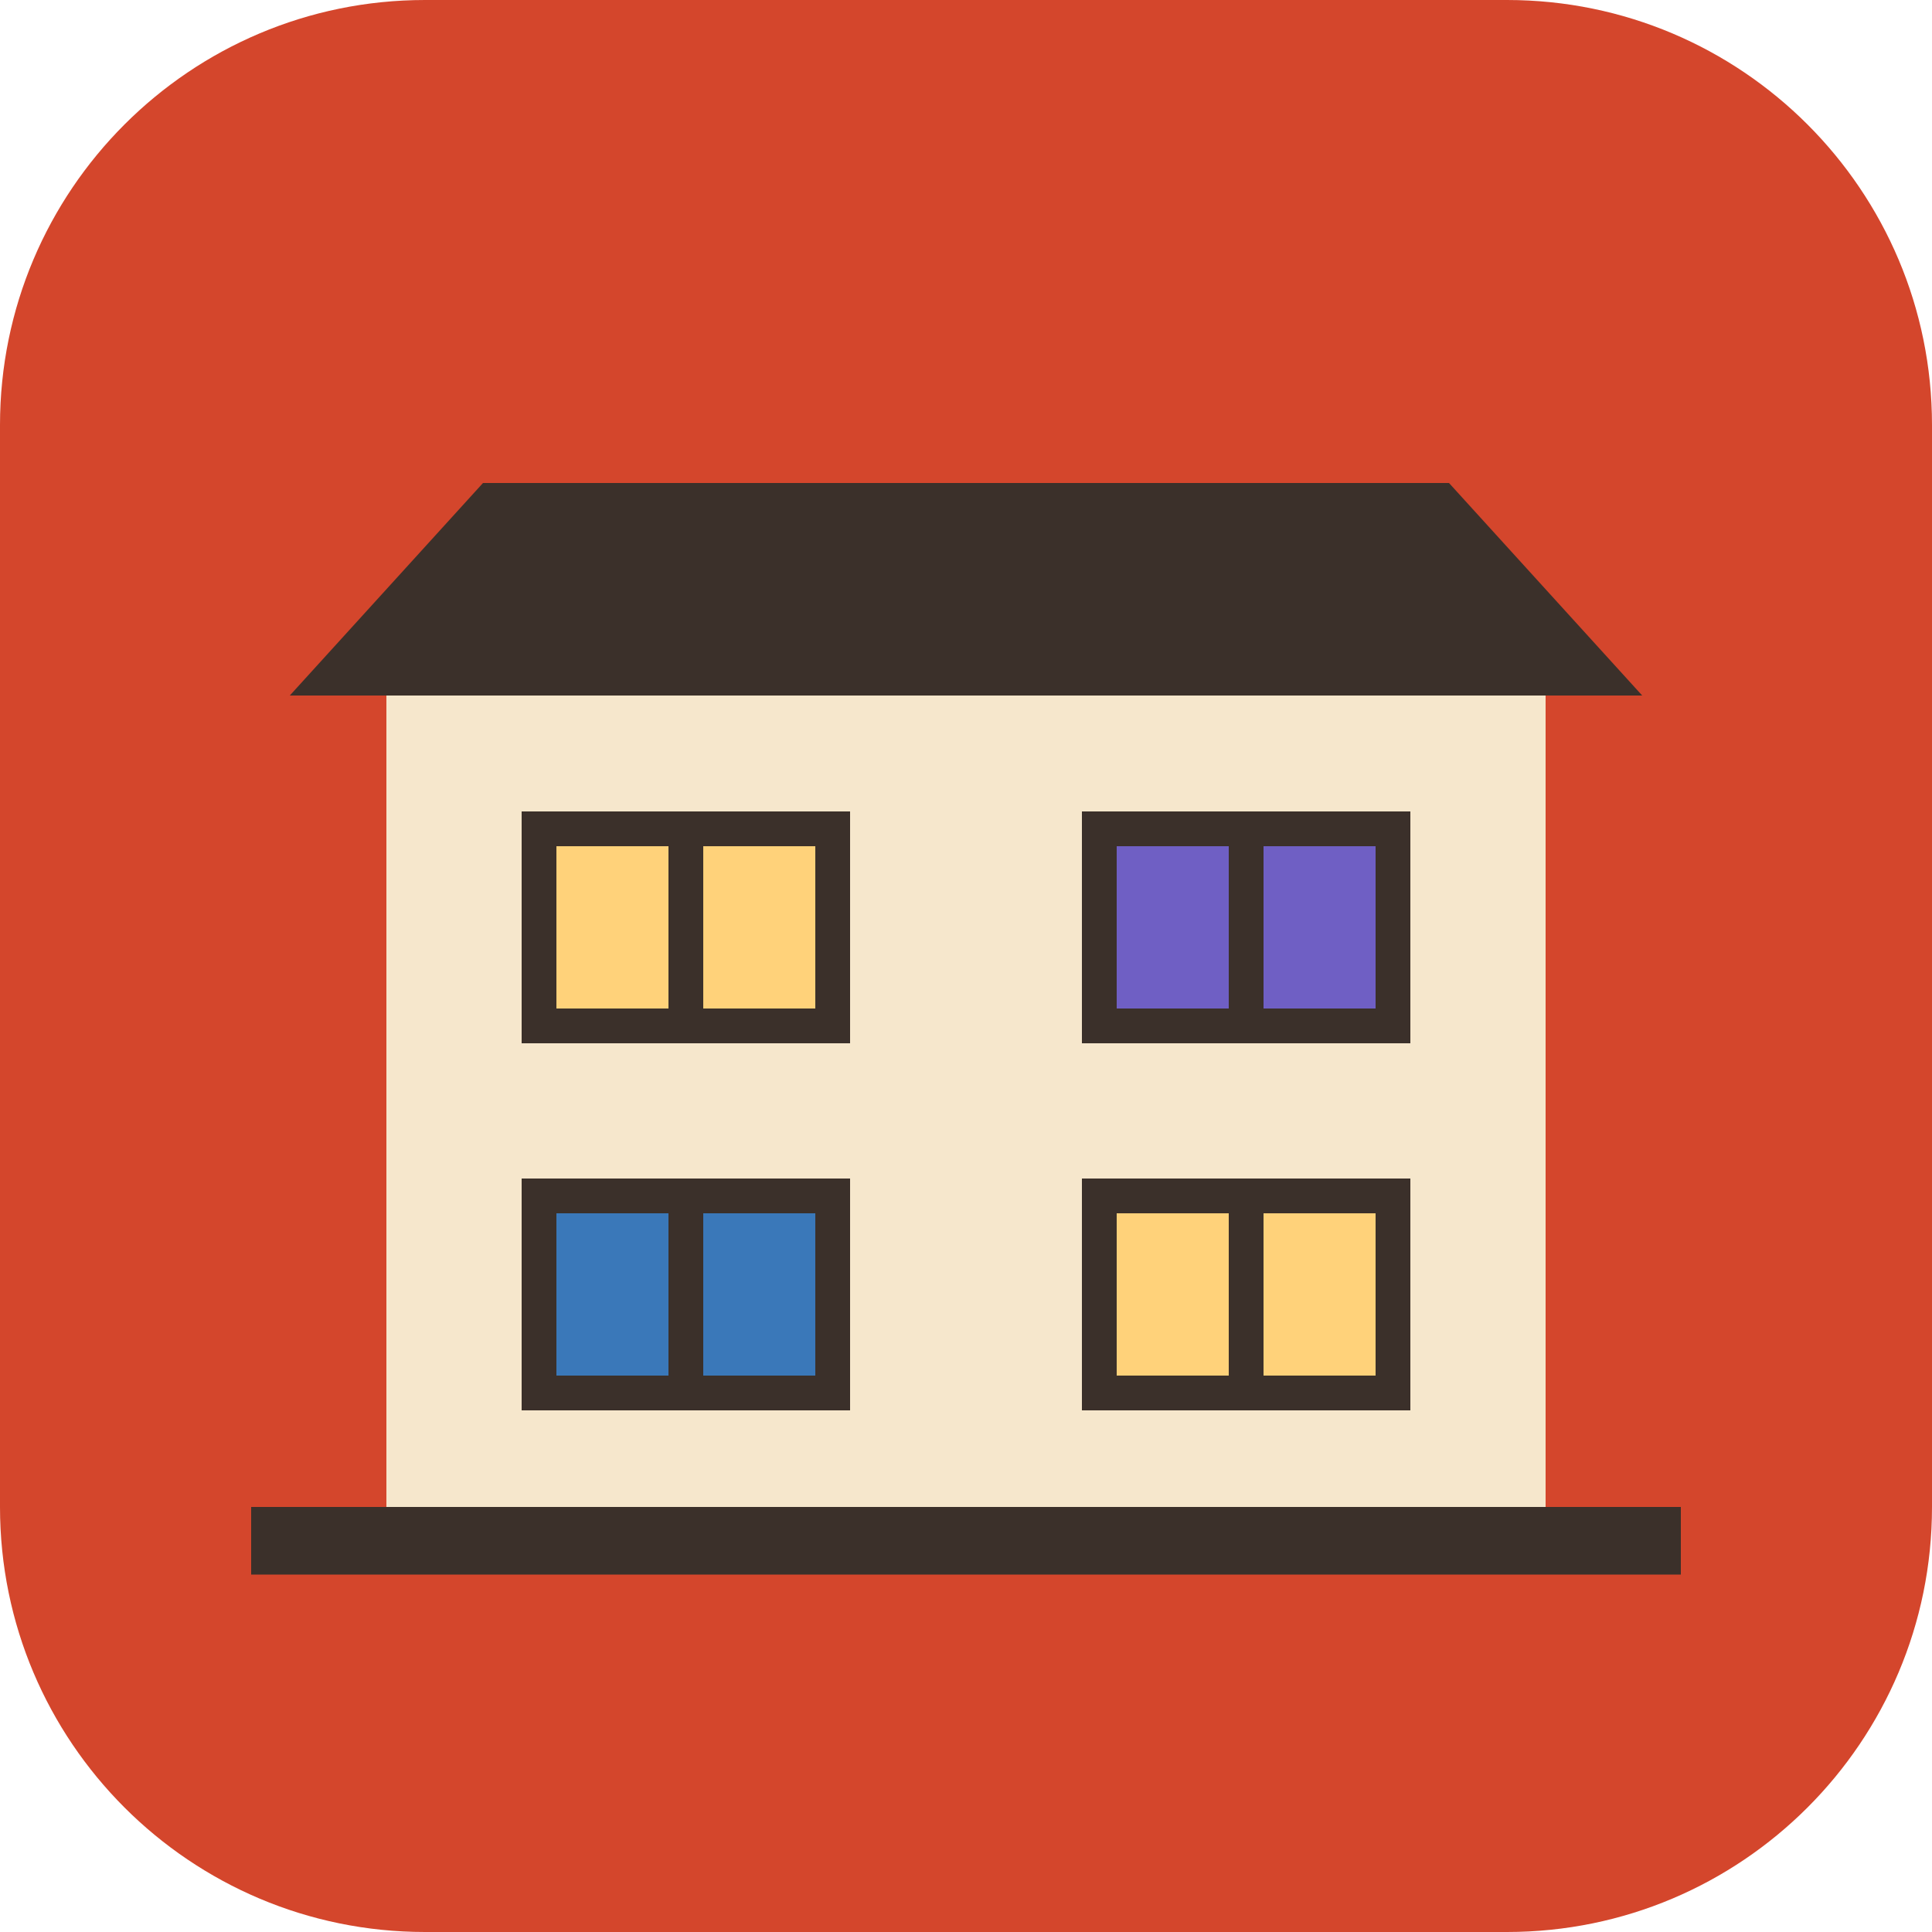
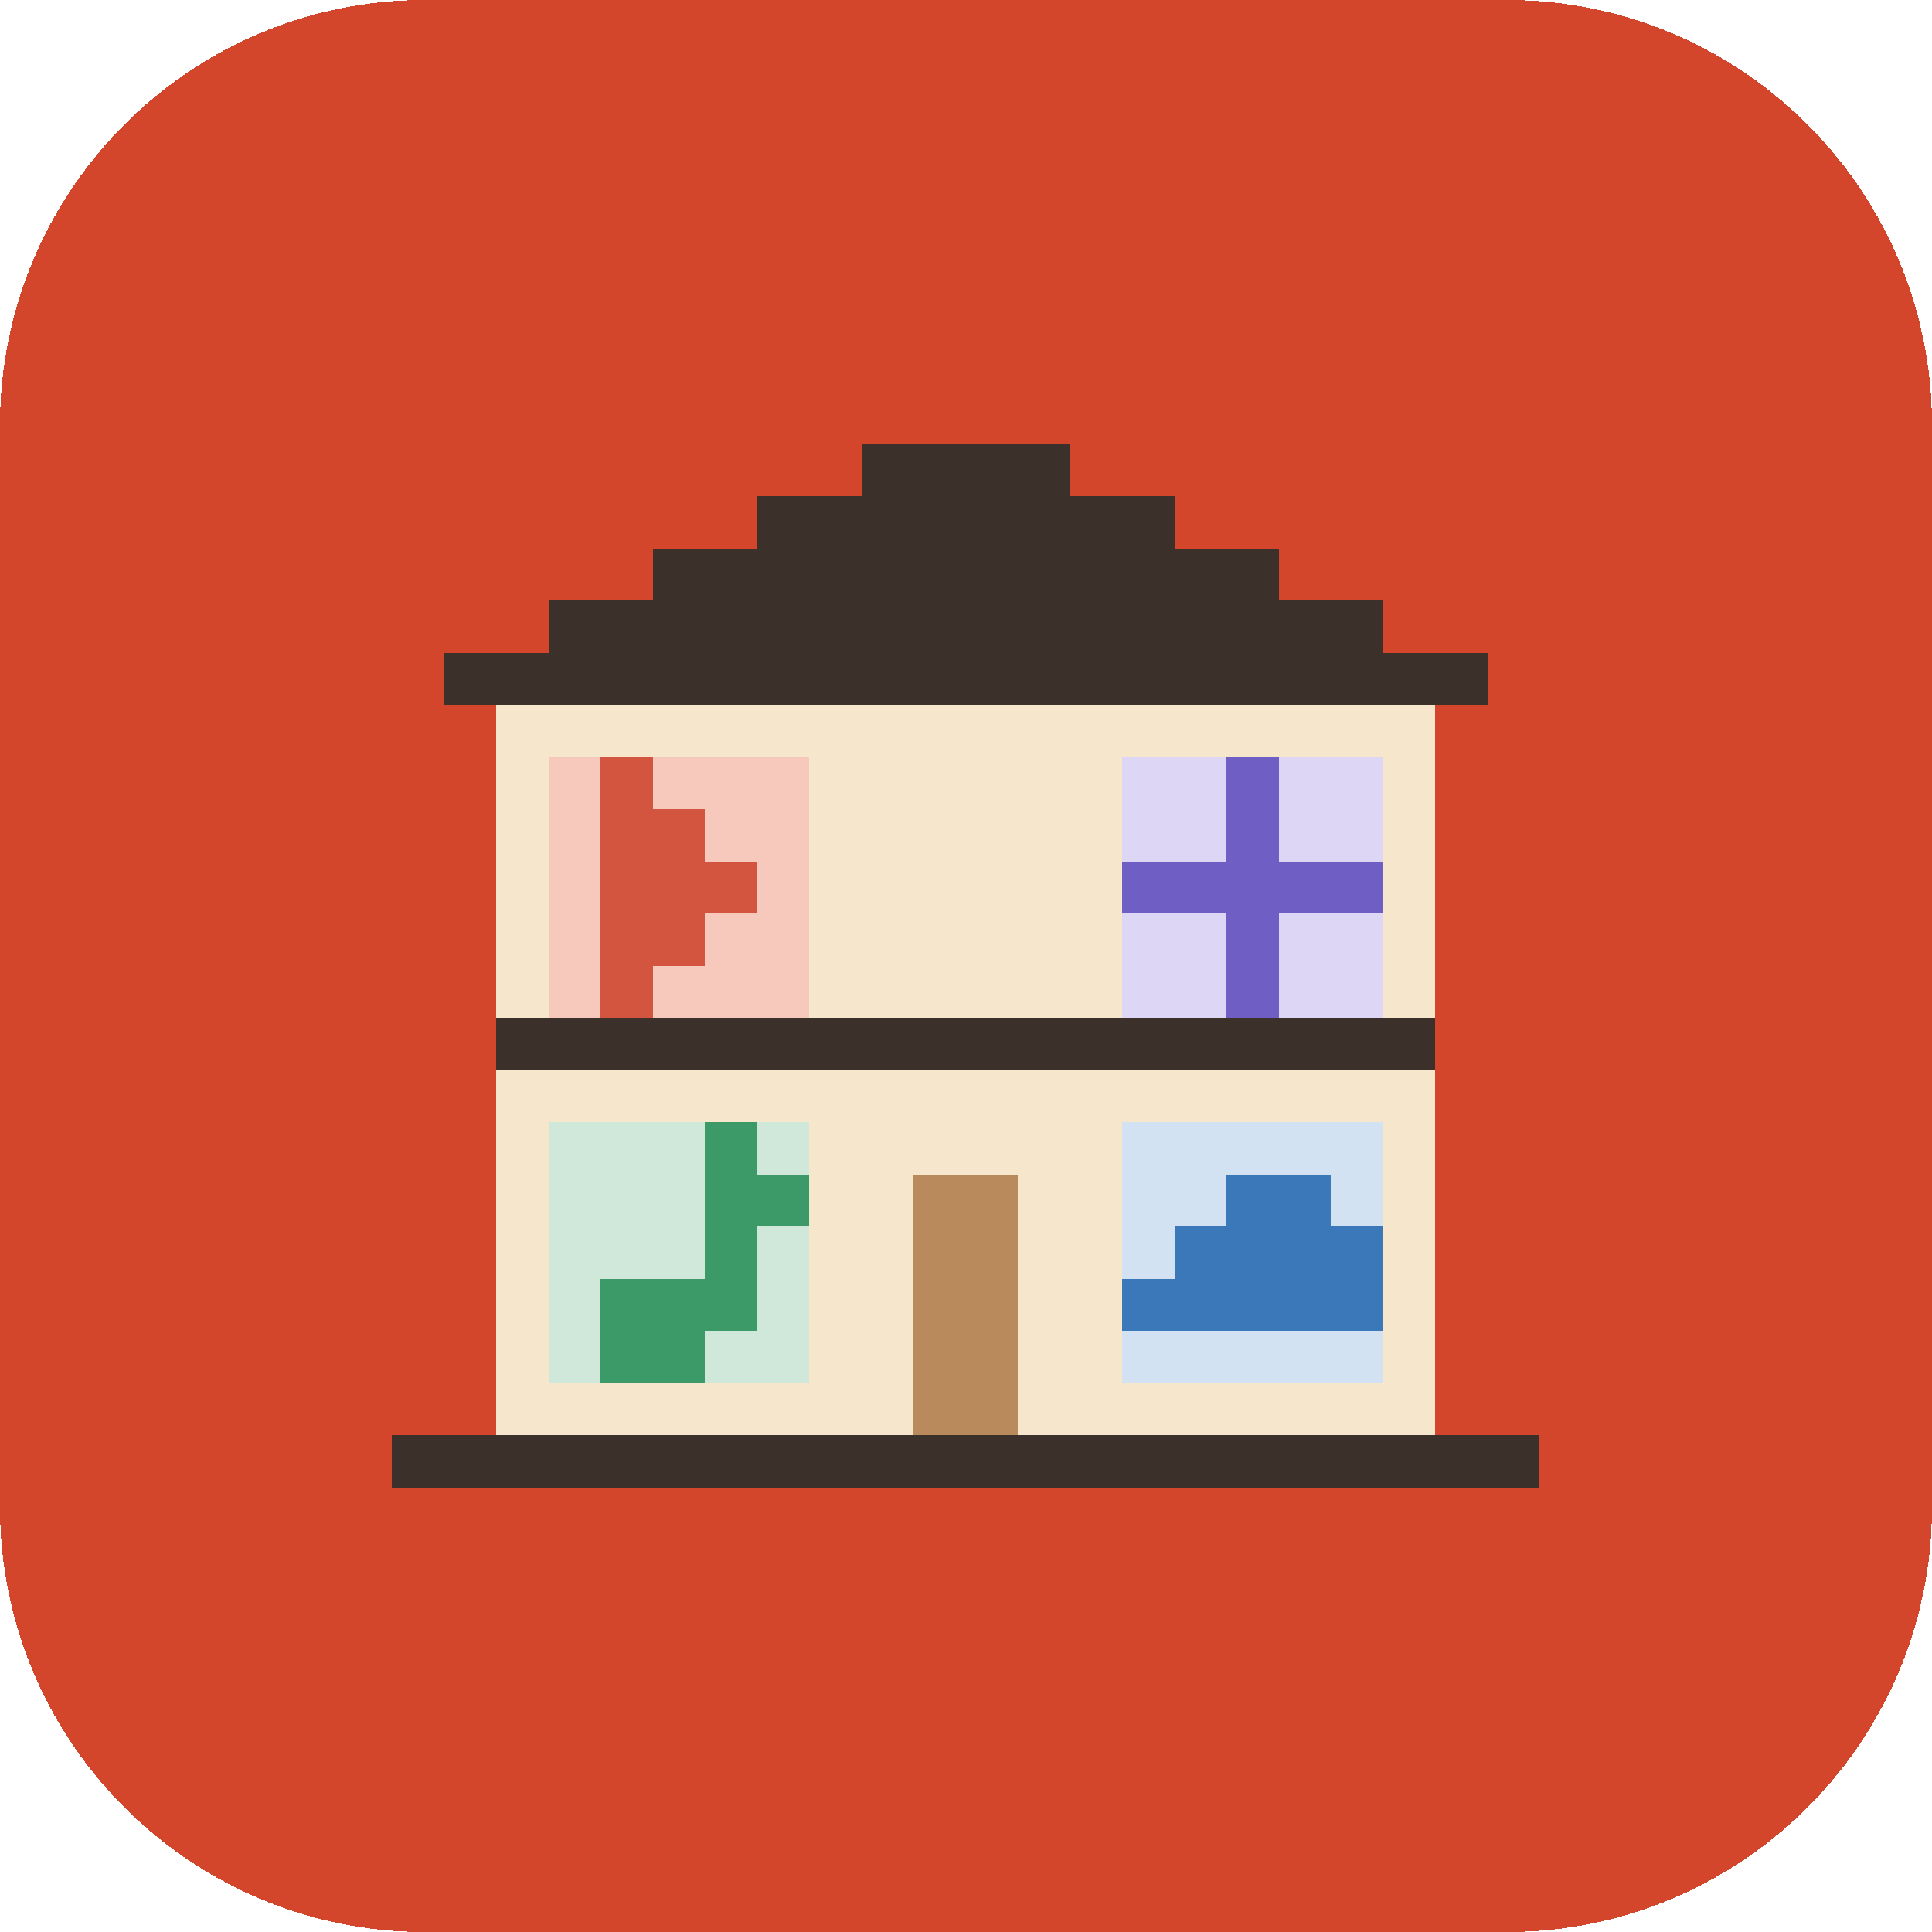
- <svg xmlns="http://www.w3.org/2000/svg" viewBox="0 0 100 100">
+ <svg xmlns="http://www.w3.org/2000/svg" viewBox="0 0 100 100" shape-rendering="crispEdges">
  <rect width="100" height="100" rx="22" fill="rgb(212,70,44)" />
-   <polygon points="25.00,25.00 75.00,25.00 85.00,36.00 15.00,36.00" fill="rgb(59,48,42)" />
-   <rect x="20.00" y="36.00" width="60.00" height="42.00" fill="rgb(246,231,204)" />
-   <rect x="13.00" y="78.00" width="74.00" height="3.50" fill="rgb(59,48,42)" />
-   <rect x="27.00" y="42.00" width="17.00" height="12.00" fill="rgb(59,48,42)" />
-   <rect x="28.80" y="43.80" width="13.40" height="8.40" fill="rgb(255,210,122)" />
-   <rect x="34.60" y="42.00" width="1.80" height="12.00" fill="rgb(59,48,42)" />
-   <rect x="56.00" y="42.00" width="17.00" height="12.00" fill="rgb(59,48,42)" />
-   <rect x="57.80" y="43.80" width="13.40" height="8.40" fill="rgb(111,95,196)" />
-   <rect x="63.60" y="42.00" width="1.80" height="12.00" fill="rgb(59,48,42)" />
-   <rect x="27.00" y="61.00" width="17.00" height="12.00" fill="rgb(59,48,42)" />
-   <rect x="28.80" y="62.80" width="13.40" height="8.40" fill="rgb(58,120,185)" />
-   <rect x="34.60" y="61.00" width="1.80" height="12.00" fill="rgb(59,48,42)" />
-   <rect x="56.00" y="61.00" width="17.00" height="12.00" fill="rgb(59,48,42)" />
-   <rect x="57.80" y="62.80" width="13.40" height="8.40" fill="rgb(255,210,122)" />
-   <rect x="63.60" y="61.00" width="1.80" height="12.00" fill="rgb(59,48,42)" />
+   <g transform="translate(17.6 20.3) scale(2.7)">
+     <rect x="10" y="1" width="4" height="1" fill="#3b302a" />
+     <rect x="8" y="2" width="8" height="1" fill="#3b302a" />
+     <rect x="6" y="3" width="12" height="1" fill="#3b302a" />
+     <rect x="4" y="4" width="16" height="1" fill="#3b302a" />
+     <rect x="2" y="5" width="20" height="1" fill="#3b302a" />
+     <rect x="3" y="6" width="18" height="1" fill="#f6e7cc" />
+     <rect x="3" y="7" width="1" height="1" fill="#f6e7cc" />
+     <rect x="4" y="7" width="1" height="1" fill="#f7c9bd" />
+     <rect x="5" y="7" width="1" height="1" fill="#d4553f" />
+     <rect x="6" y="7" width="3" height="1" fill="#f7c9bd" />
+     <rect x="9" y="7" width="6" height="1" fill="#f6e7cc" />
+     <rect x="15" y="7" width="2" height="1" fill="#ddd6f5" />
+     <rect x="17" y="7" width="1" height="1" fill="#6f5fc4" />
+     <rect x="18" y="7" width="2" height="1" fill="#ddd6f5" />
+     <rect x="20" y="7" width="1" height="1" fill="#f6e7cc" />
+     <rect x="3" y="8" width="1" height="1" fill="#f6e7cc" />
+     <rect x="4" y="8" width="1" height="1" fill="#f7c9bd" />
+     <rect x="5" y="8" width="2" height="1" fill="#d4553f" />
+     <rect x="7" y="8" width="2" height="1" fill="#f7c9bd" />
+     <rect x="9" y="8" width="6" height="1" fill="#f6e7cc" />
+     <rect x="15" y="8" width="2" height="1" fill="#ddd6f5" />
+     <rect x="17" y="8" width="1" height="1" fill="#6f5fc4" />
+     <rect x="18" y="8" width="2" height="1" fill="#ddd6f5" />
+     <rect x="20" y="8" width="1" height="1" fill="#f6e7cc" />
+     <rect x="3" y="9" width="1" height="1" fill="#f6e7cc" />
+     <rect x="4" y="9" width="1" height="1" fill="#f7c9bd" />
+     <rect x="5" y="9" width="3" height="1" fill="#d4553f" />
+     <rect x="8" y="9" width="1" height="1" fill="#f7c9bd" />
+     <rect x="9" y="9" width="6" height="1" fill="#f6e7cc" />
+     <rect x="15" y="9" width="5" height="1" fill="#6f5fc4" />
+     <rect x="20" y="9" width="1" height="1" fill="#f6e7cc" />
+     <rect x="3" y="10" width="1" height="1" fill="#f6e7cc" />
+     <rect x="4" y="10" width="1" height="1" fill="#f7c9bd" />
+     <rect x="5" y="10" width="2" height="1" fill="#d4553f" />
+     <rect x="7" y="10" width="2" height="1" fill="#f7c9bd" />
+     <rect x="9" y="10" width="6" height="1" fill="#f6e7cc" />
+     <rect x="15" y="10" width="2" height="1" fill="#ddd6f5" />
+     <rect x="17" y="10" width="1" height="1" fill="#6f5fc4" />
+     <rect x="18" y="10" width="2" height="1" fill="#ddd6f5" />
+     <rect x="20" y="10" width="1" height="1" fill="#f6e7cc" />
+     <rect x="3" y="11" width="1" height="1" fill="#f6e7cc" />
+     <rect x="4" y="11" width="1" height="1" fill="#f7c9bd" />
+     <rect x="5" y="11" width="1" height="1" fill="#d4553f" />
+     <rect x="6" y="11" width="3" height="1" fill="#f7c9bd" />
+     <rect x="9" y="11" width="6" height="1" fill="#f6e7cc" />
+     <rect x="15" y="11" width="2" height="1" fill="#ddd6f5" />
+     <rect x="17" y="11" width="1" height="1" fill="#6f5fc4" />
+     <rect x="18" y="11" width="2" height="1" fill="#ddd6f5" />
+     <rect x="20" y="11" width="1" height="1" fill="#f6e7cc" />
+     <rect x="3" y="12" width="18" height="1" fill="#3b302a" />
+     <rect x="3" y="13" width="18" height="1" fill="#f6e7cc" />
+     <rect x="3" y="14" width="1" height="1" fill="#f6e7cc" />
+     <rect x="4" y="14" width="3" height="1" fill="#cfe8da" />
+     <rect x="7" y="14" width="1" height="1" fill="#3c9a68" />
+     <rect x="8" y="14" width="1" height="1" fill="#cfe8da" />
+     <rect x="9" y="14" width="6" height="1" fill="#f6e7cc" />
+     <rect x="15" y="14" width="5" height="1" fill="#d3e2f2" />
+     <rect x="20" y="14" width="1" height="1" fill="#f6e7cc" />
+     <rect x="3" y="15" width="1" height="1" fill="#f6e7cc" />
+     <rect x="4" y="15" width="3" height="1" fill="#cfe8da" />
+     <rect x="7" y="15" width="2" height="1" fill="#3c9a68" />
+     <rect x="9" y="15" width="2" height="1" fill="#f6e7cc" />
+     <rect x="11" y="15" width="2" height="1" fill="#b98b5c" />
+     <rect x="13" y="15" width="2" height="1" fill="#f6e7cc" />
+     <rect x="15" y="15" width="2" height="1" fill="#d3e2f2" />
+     <rect x="17" y="15" width="2" height="1" fill="#3a78b9" />
+     <rect x="19" y="15" width="1" height="1" fill="#d3e2f2" />
+     <rect x="20" y="15" width="1" height="1" fill="#f6e7cc" />
+     <rect x="3" y="16" width="1" height="1" fill="#f6e7cc" />
+     <rect x="4" y="16" width="3" height="1" fill="#cfe8da" />
+     <rect x="7" y="16" width="1" height="1" fill="#3c9a68" />
+     <rect x="8" y="16" width="1" height="1" fill="#cfe8da" />
+     <rect x="9" y="16" width="2" height="1" fill="#f6e7cc" />
+     <rect x="11" y="16" width="2" height="1" fill="#b98b5c" />
+     <rect x="13" y="16" width="2" height="1" fill="#f6e7cc" />
+     <rect x="15" y="16" width="1" height="1" fill="#d3e2f2" />
+     <rect x="16" y="16" width="4" height="1" fill="#3a78b9" />
+     <rect x="20" y="16" width="1" height="1" fill="#f6e7cc" />
+     <rect x="3" y="17" width="1" height="1" fill="#f6e7cc" />
+     <rect x="4" y="17" width="1" height="1" fill="#cfe8da" />
+     <rect x="5" y="17" width="3" height="1" fill="#3c9a68" />
+     <rect x="8" y="17" width="1" height="1" fill="#cfe8da" />
+     <rect x="9" y="17" width="2" height="1" fill="#f6e7cc" />
+     <rect x="11" y="17" width="2" height="1" fill="#b98b5c" />
+     <rect x="13" y="17" width="2" height="1" fill="#f6e7cc" />
+     <rect x="15" y="17" width="5" height="1" fill="#3a78b9" />
+     <rect x="20" y="17" width="1" height="1" fill="#f6e7cc" />
+     <rect x="3" y="18" width="1" height="1" fill="#f6e7cc" />
+     <rect x="4" y="18" width="1" height="1" fill="#cfe8da" />
+     <rect x="5" y="18" width="2" height="1" fill="#3c9a68" />
+     <rect x="7" y="18" width="2" height="1" fill="#cfe8da" />
+     <rect x="9" y="18" width="2" height="1" fill="#f6e7cc" />
+     <rect x="11" y="18" width="2" height="1" fill="#b98b5c" />
+     <rect x="13" y="18" width="2" height="1" fill="#f6e7cc" />
+     <rect x="15" y="18" width="5" height="1" fill="#d3e2f2" />
+     <rect x="20" y="18" width="1" height="1" fill="#f6e7cc" />
+     <rect x="3" y="19" width="8" height="1" fill="#f6e7cc" />
+     <rect x="11" y="19" width="2" height="1" fill="#b98b5c" />
+     <rect x="13" y="19" width="8" height="1" fill="#f6e7cc" />
+     <rect x="1" y="20" width="22" height="1" fill="#3b302a" />
+   </g>
</svg>
